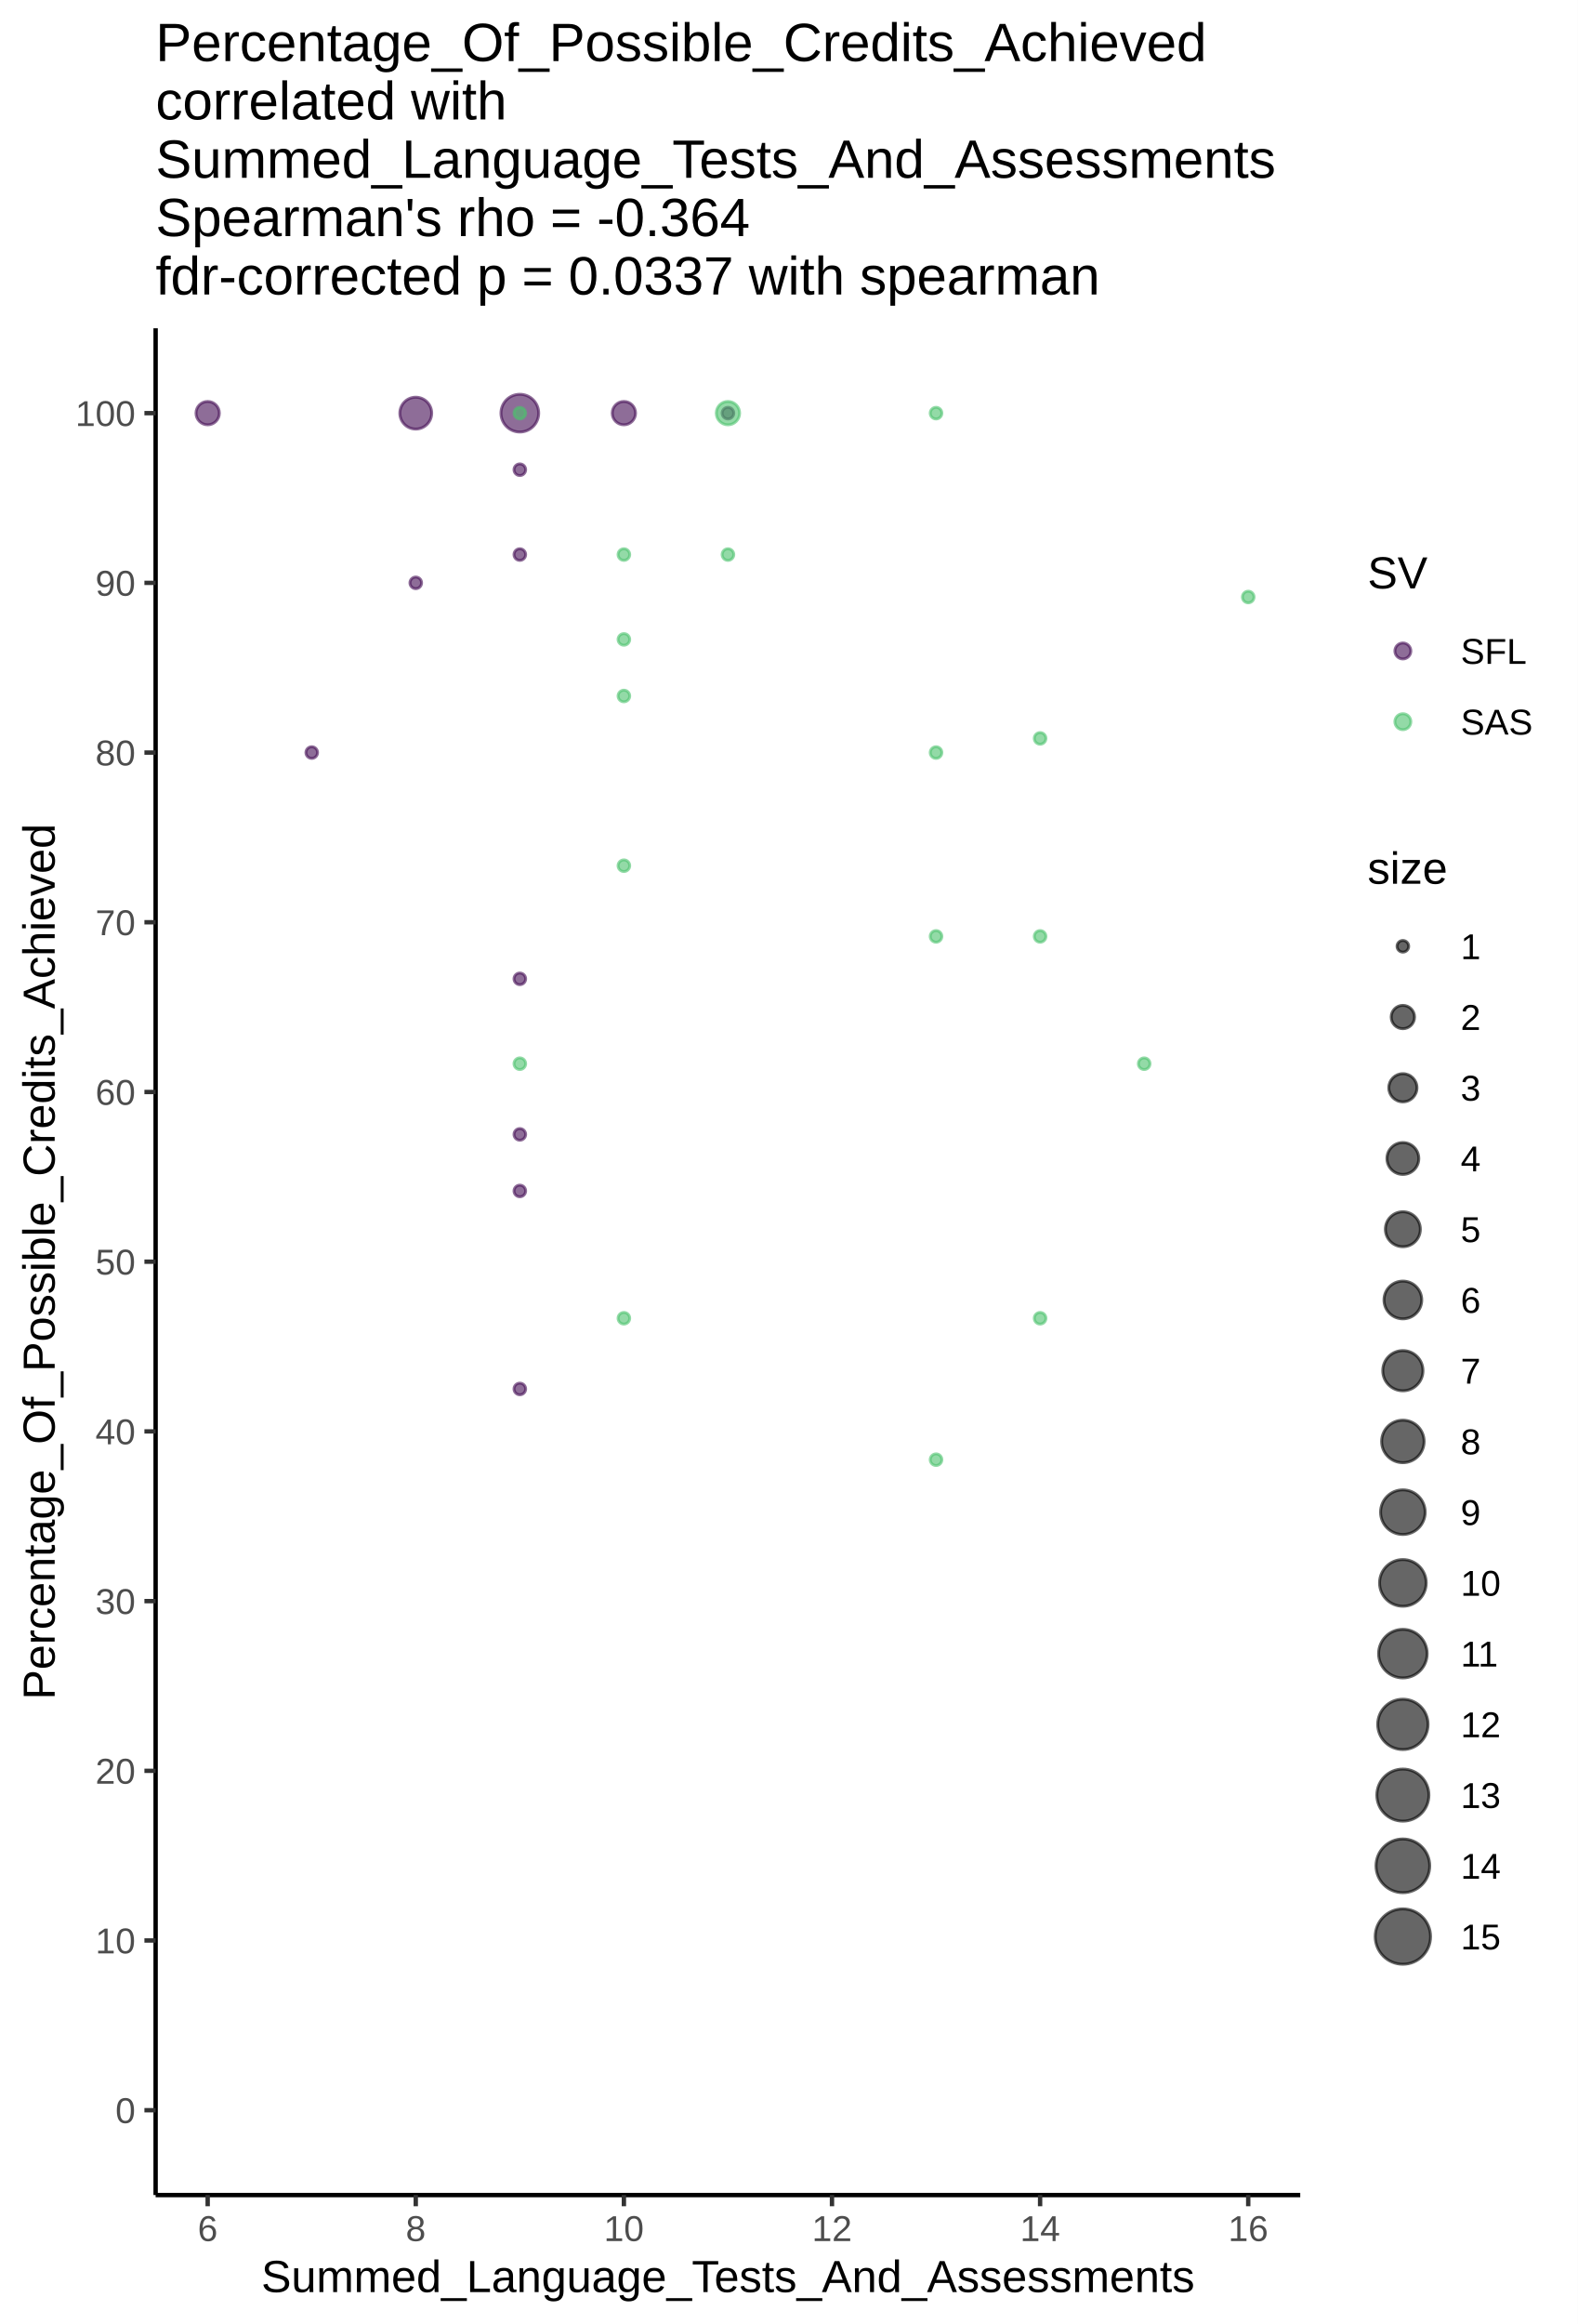
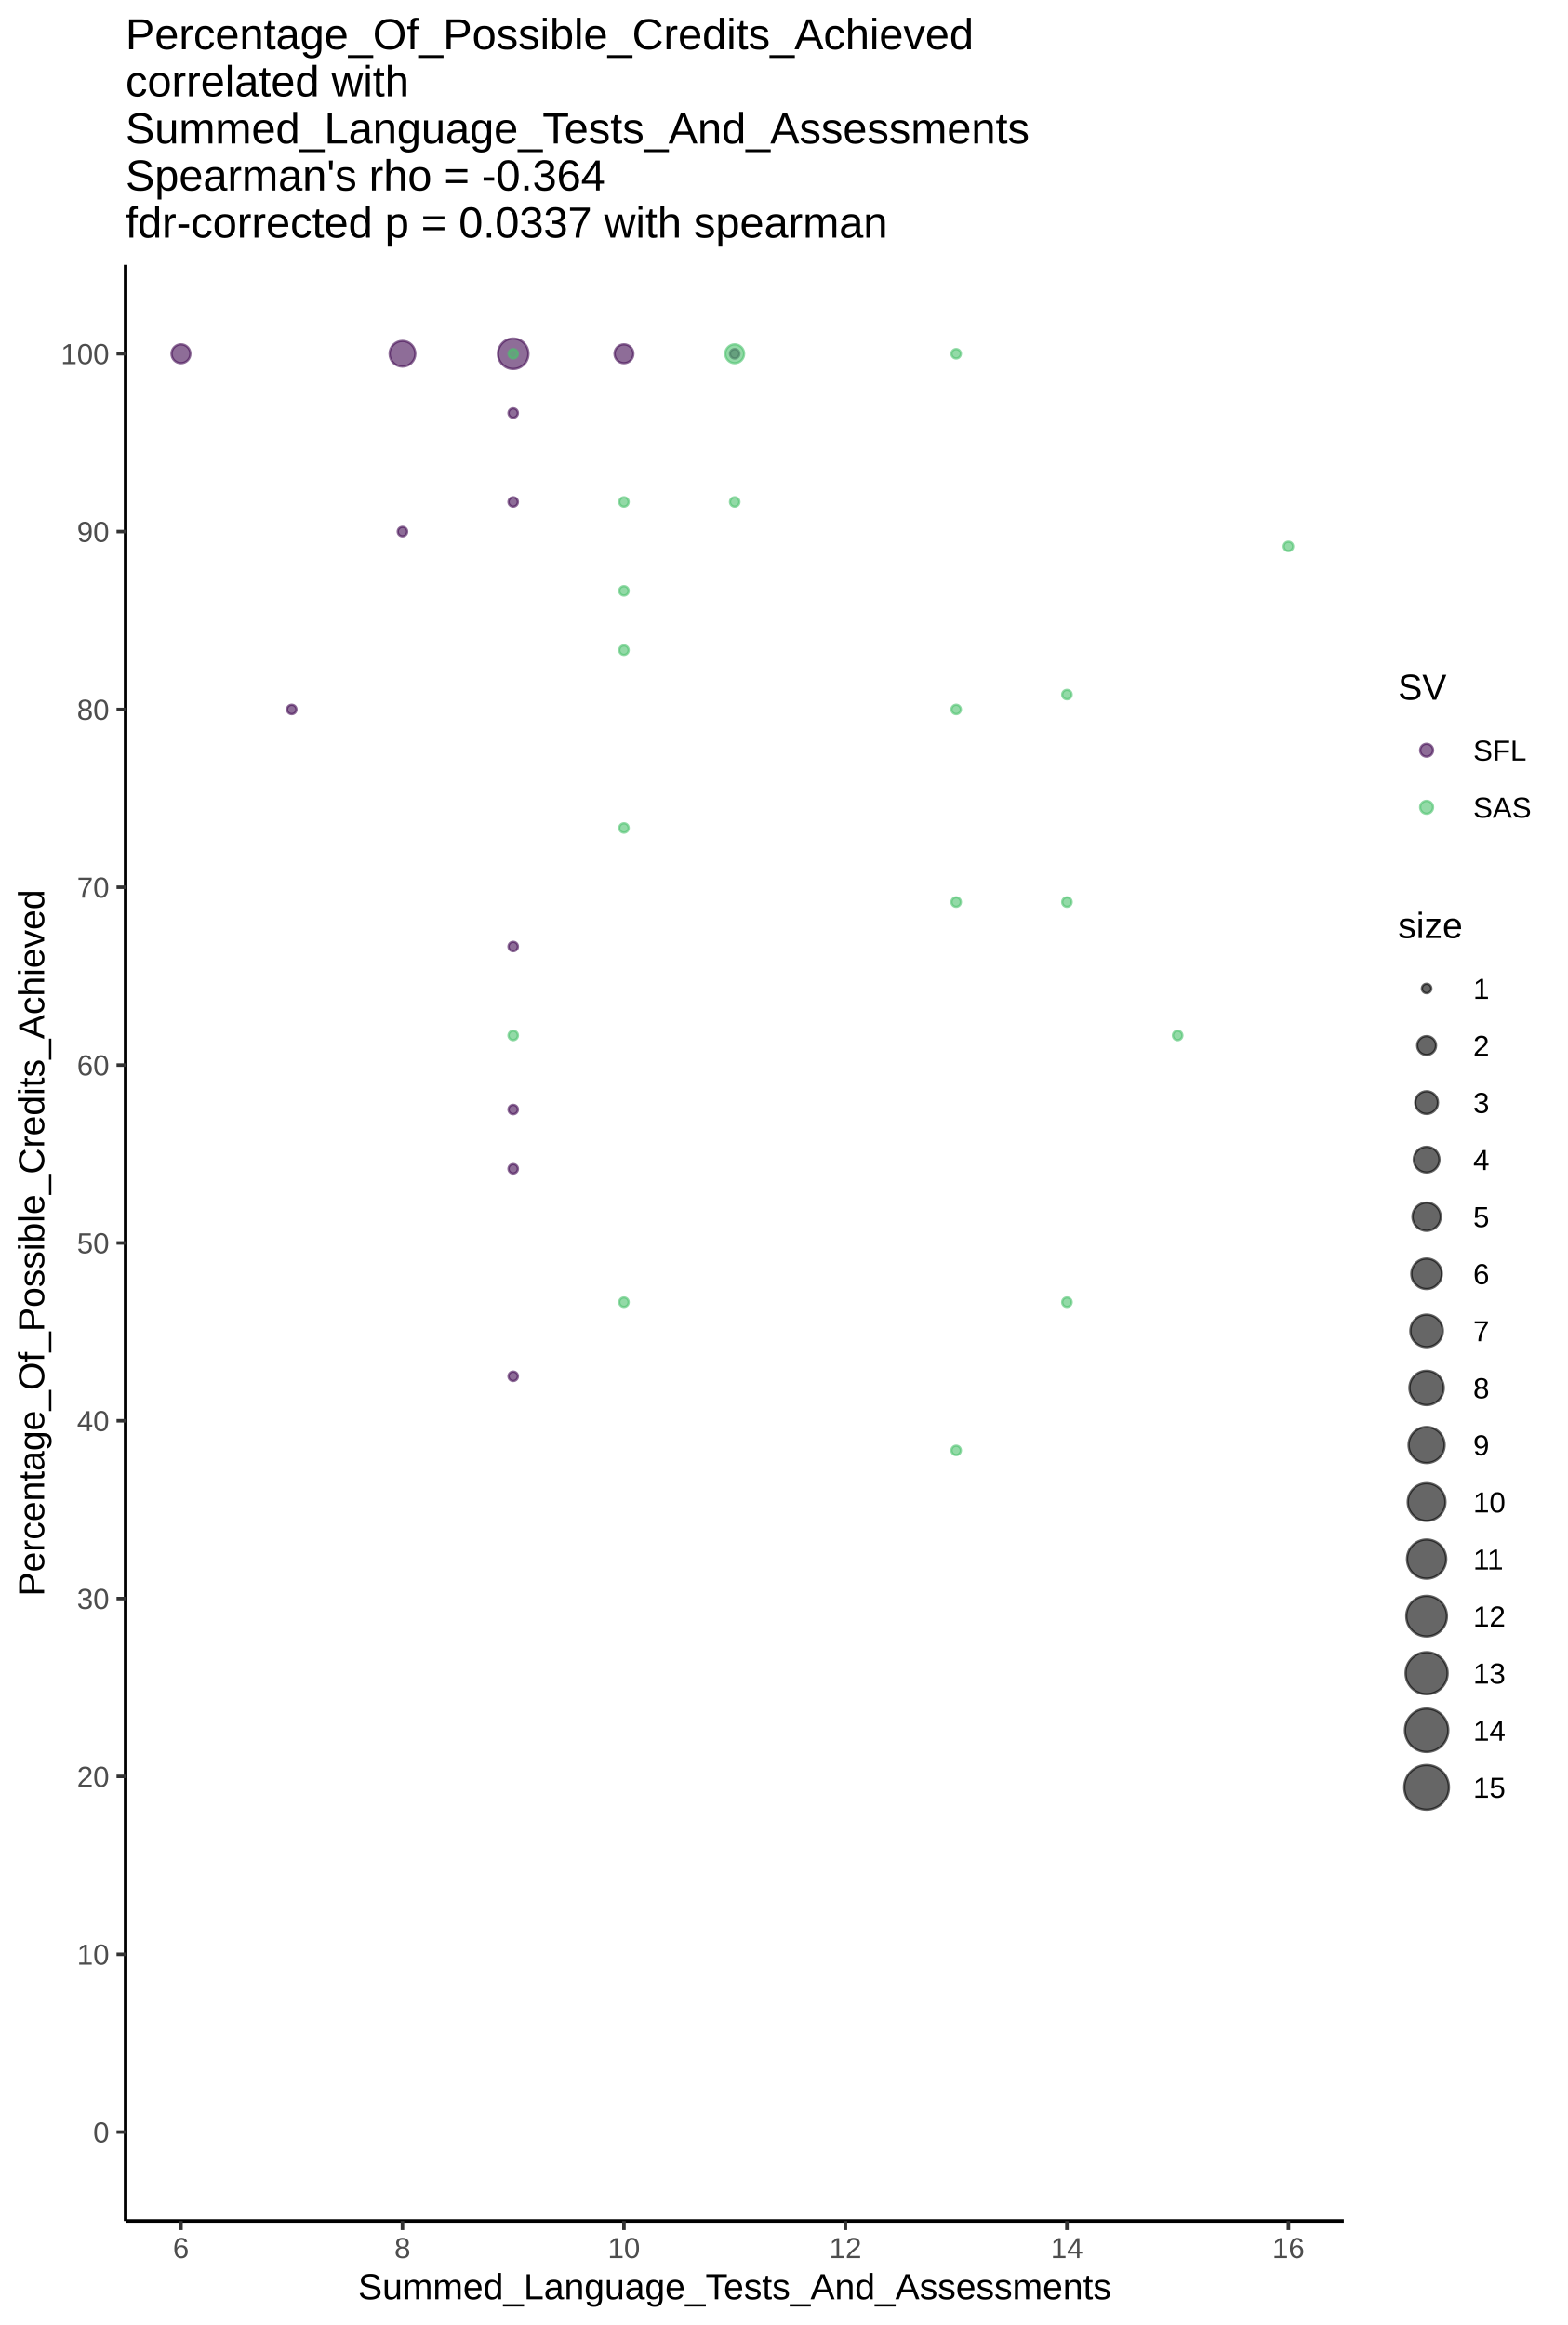
- <svg xmlns="http://www.w3.org/2000/svg" class="svglite" width="385.50pt" height="567.75pt" viewBox="0 0 385.50 567.75">
+ <svg xmlns="http://www.w3.org/2000/svg" class="svglite" width="474.70pt" height="704.09pt" viewBox="0 0 474.70 704.09">
  <defs>
    <style type="text/css">
    .svglite line, .svglite polyline, .svglite polygon, .svglite path, .svglite rect, .svglite circle {
      fill: none;
      stroke: #000000;
      stroke-linecap: round;
      stroke-linejoin: round;
      stroke-miterlimit: 10.00;
    }
    .svglite text {
      white-space: pre;
    }
  </style>
  </defs>
  <rect width="100%" height="100%" style="stroke: none; fill: #FFFFFF;" />
  <defs>
-     <clipPath id="cpMC4wMHwzODUuNTB8MC4wMHw1NjcuNzU=">
-       <rect x="0.00" y="0.00" width="385.50" height="567.75" />
+     <clipPath id="cpMC4wMHw0NzQuNzB8MC4wMHw3MDQuMDk=">
+       <rect x="0.00" y="0.00" width="474.70" height="704.09" />
    </clipPath>
  </defs>
-   <g clip-path="url(#cpMC4wMHwzODUuNTB8MC4wMHw1NjcuNzU=)">
-     <rect x="0.00" y="0.00" width="385.50" height="567.75" style="stroke-width: 1.07; stroke: #FFFFFF; fill: #FFFFFF;" />
+   <g clip-path="url(#cpMC4wMHw0NzQuNzB8MC4wMHw3MDQuMDk=)">
+     <rect x="0.00" y="0.00" width="474.70" height="704.09" style="stroke-width: 1.07; stroke: #FFFFFF; fill: #FFFFFF;" />
  </g>
  <defs>
-     <clipPath id="cpMzguMDN8MzE3Ljc0fDgwLjIwfDUzNi4yNQ==">
-       <rect x="38.03" y="80.20" width="279.71" height="456.05" />
+     <clipPath id="cpMzguMDN8NDA2Ljk0fDgwLjIwfDY3Mi42MA==">
+       <rect x="38.03" y="80.20" width="368.90" height="592.40" />
    </clipPath>
  </defs>
-   <g clip-path="url(#cpMzguMDN8MzE3Ljc0fDgwLjIwfDUzNi4yNQ==)">
-     <rect x="38.03" y="80.20" width="279.71" height="456.05" style="stroke-width: 1.07; stroke: none; fill: #FFFFFF;" />
-     <circle cx="50.75" cy="100.93" r="2.85" style="stroke-width: 0.71; stroke: #440D54; stroke-opacity: 0.60; fill: #440D54; fill-opacity: 0.60;" />
-     <circle cx="76.18" cy="183.85" r="1.42" style="stroke-width: 0.71; stroke: #440D54; stroke-opacity: 0.60; fill: #440D54; fill-opacity: 0.60;" />
-     <circle cx="101.60" cy="142.39" r="1.42" style="stroke-width: 0.71; stroke: #440D54; stroke-opacity: 0.60; fill: #440D54; fill-opacity: 0.60;" />
-     <circle cx="101.60" cy="100.93" r="3.89" style="stroke-width: 0.71; stroke: #440D54; stroke-opacity: 0.60; fill: #440D54; fill-opacity: 0.60;" />
-     <circle cx="127.03" cy="339.32" r="1.42" style="stroke-width: 0.71; stroke: #440D54; stroke-opacity: 0.60; fill: #440D54; fill-opacity: 0.60;" />
-     <circle cx="127.03" cy="290.95" r="1.42" style="stroke-width: 0.71; stroke: #440D54; stroke-opacity: 0.60; fill: #440D54; fill-opacity: 0.60;" />
-     <circle cx="127.03" cy="277.13" r="1.42" style="stroke-width: 0.71; stroke: #440D54; stroke-opacity: 0.60; fill: #440D54; fill-opacity: 0.60;" />
-     <circle cx="127.03" cy="239.13" r="1.42" style="stroke-width: 0.71; stroke: #440D54; stroke-opacity: 0.60; fill: #440D54; fill-opacity: 0.60;" />
-     <circle cx="127.03" cy="135.48" r="1.42" style="stroke-width: 0.71; stroke: #440D54; stroke-opacity: 0.60; fill: #440D54; fill-opacity: 0.60;" />
-     <circle cx="127.03" cy="114.75" r="1.42" style="stroke-width: 0.71; stroke: #440D54; stroke-opacity: 0.60; fill: #440D54; fill-opacity: 0.60;" />
-     <circle cx="127.03" cy="100.93" r="4.61" style="stroke-width: 0.71; stroke: #440D54; stroke-opacity: 0.60; fill: #440D54; fill-opacity: 0.60;" />
-     <circle cx="152.46" cy="100.93" r="2.85" style="stroke-width: 0.71; stroke: #440D54; stroke-opacity: 0.60; fill: #440D54; fill-opacity: 0.60;" />
-     <circle cx="177.89" cy="100.93" r="1.42" style="stroke-width: 0.71; stroke: #440D54; stroke-opacity: 0.60; fill: #440D54; fill-opacity: 0.60;" />
-     <circle cx="127.03" cy="259.86" r="1.42" style="stroke-width: 0.71; stroke: #4BC26C; stroke-opacity: 0.60; fill: #4BC26C; fill-opacity: 0.60;" />
-     <circle cx="127.03" cy="100.93" r="1.42" style="stroke-width: 0.71; stroke: #4BC26C; stroke-opacity: 0.60; fill: #4BC26C; fill-opacity: 0.60;" />
-     <circle cx="152.46" cy="322.05" r="1.42" style="stroke-width: 0.71; stroke: #4BC26C; stroke-opacity: 0.60; fill: #4BC26C; fill-opacity: 0.60;" />
-     <circle cx="152.46" cy="211.49" r="1.42" style="stroke-width: 0.71; stroke: #4BC26C; stroke-opacity: 0.60; fill: #4BC26C; fill-opacity: 0.60;" />
-     <circle cx="152.46" cy="170.03" r="1.42" style="stroke-width: 0.71; stroke: #4BC26C; stroke-opacity: 0.60; fill: #4BC26C; fill-opacity: 0.60;" />
-     <circle cx="152.46" cy="156.21" r="1.42" style="stroke-width: 0.71; stroke: #4BC26C; stroke-opacity: 0.60; fill: #4BC26C; fill-opacity: 0.60;" />
-     <circle cx="152.46" cy="135.48" r="1.42" style="stroke-width: 0.71; stroke: #4BC26C; stroke-opacity: 0.60; fill: #4BC26C; fill-opacity: 0.60;" />
-     <circle cx="177.89" cy="135.48" r="1.42" style="stroke-width: 0.71; stroke: #4BC26C; stroke-opacity: 0.60; fill: #4BC26C; fill-opacity: 0.60;" />
-     <circle cx="177.89" cy="100.93" r="2.85" style="stroke-width: 0.71; stroke: #4BC26C; stroke-opacity: 0.60; fill: #4BC26C; fill-opacity: 0.60;" />
-     <circle cx="228.74" cy="356.60" r="1.42" style="stroke-width: 0.71; stroke: #4BC26C; stroke-opacity: 0.60; fill: #4BC26C; fill-opacity: 0.60;" />
-     <circle cx="228.74" cy="228.76" r="1.42" style="stroke-width: 0.71; stroke: #4BC26C; stroke-opacity: 0.60; fill: #4BC26C; fill-opacity: 0.60;" />
-     <circle cx="228.74" cy="183.85" r="1.42" style="stroke-width: 0.71; stroke: #4BC26C; stroke-opacity: 0.60; fill: #4BC26C; fill-opacity: 0.60;" />
-     <circle cx="228.74" cy="100.93" r="1.42" style="stroke-width: 0.71; stroke: #4BC26C; stroke-opacity: 0.60; fill: #4BC26C; fill-opacity: 0.60;" />
-     <circle cx="254.17" cy="322.05" r="1.42" style="stroke-width: 0.71; stroke: #4BC26C; stroke-opacity: 0.60; fill: #4BC26C; fill-opacity: 0.60;" />
-     <circle cx="254.17" cy="228.76" r="1.42" style="stroke-width: 0.71; stroke: #4BC26C; stroke-opacity: 0.60; fill: #4BC26C; fill-opacity: 0.60;" />
-     <circle cx="254.17" cy="180.39" r="1.42" style="stroke-width: 0.71; stroke: #4BC26C; stroke-opacity: 0.60; fill: #4BC26C; fill-opacity: 0.60;" />
-     <circle cx="279.60" cy="259.86" r="1.42" style="stroke-width: 0.71; stroke: #4BC26C; stroke-opacity: 0.60; fill: #4BC26C; fill-opacity: 0.60;" />
-     <circle cx="305.03" cy="145.85" r="1.42" style="stroke-width: 0.71; stroke: #4BC26C; stroke-opacity: 0.60; fill: #4BC26C; fill-opacity: 0.60;" />
+   <g clip-path="url(#cpMzguMDN8NDA2Ljk0fDgwLjIwfDY3Mi42MA==)">
+     <rect x="38.03" y="80.20" width="368.90" height="592.40" style="stroke-width: 1.07; stroke: none; fill: #FFFFFF;" />
+     <circle cx="54.80" cy="107.13" r="2.85" style="stroke-width: 0.71; stroke: #440D54; stroke-opacity: 0.60; fill: #440D54; fill-opacity: 0.60;" />
+     <circle cx="88.34" cy="214.84" r="1.42" style="stroke-width: 0.71; stroke: #440D54; stroke-opacity: 0.60; fill: #440D54; fill-opacity: 0.60;" />
+     <circle cx="121.88" cy="160.98" r="1.42" style="stroke-width: 0.71; stroke: #440D54; stroke-opacity: 0.60; fill: #440D54; fill-opacity: 0.60;" />
+     <circle cx="121.88" cy="107.13" r="3.89" style="stroke-width: 0.71; stroke: #440D54; stroke-opacity: 0.60; fill: #440D54; fill-opacity: 0.60;" />
+     <circle cx="155.41" cy="416.79" r="1.42" style="stroke-width: 0.71; stroke: #440D54; stroke-opacity: 0.60; fill: #440D54; fill-opacity: 0.60;" />
+     <circle cx="155.41" cy="353.96" r="1.42" style="stroke-width: 0.71; stroke: #440D54; stroke-opacity: 0.60; fill: #440D54; fill-opacity: 0.60;" />
+     <circle cx="155.41" cy="336.01" r="1.42" style="stroke-width: 0.71; stroke: #440D54; stroke-opacity: 0.60; fill: #440D54; fill-opacity: 0.60;" />
+     <circle cx="155.41" cy="286.64" r="1.42" style="stroke-width: 0.71; stroke: #440D54; stroke-opacity: 0.60; fill: #440D54; fill-opacity: 0.60;" />
+     <circle cx="155.41" cy="152.01" r="1.42" style="stroke-width: 0.71; stroke: #440D54; stroke-opacity: 0.60; fill: #440D54; fill-opacity: 0.60;" />
+     <circle cx="155.41" cy="125.08" r="1.42" style="stroke-width: 0.71; stroke: #440D54; stroke-opacity: 0.60; fill: #440D54; fill-opacity: 0.60;" />
+     <circle cx="155.41" cy="107.13" r="4.61" style="stroke-width: 0.71; stroke: #440D54; stroke-opacity: 0.60; fill: #440D54; fill-opacity: 0.60;" />
+     <circle cx="188.95" cy="107.13" r="2.85" style="stroke-width: 0.71; stroke: #440D54; stroke-opacity: 0.60; fill: #440D54; fill-opacity: 0.60;" />
+     <circle cx="222.49" cy="107.13" r="1.42" style="stroke-width: 0.71; stroke: #440D54; stroke-opacity: 0.60; fill: #440D54; fill-opacity: 0.60;" />
+     <circle cx="155.41" cy="313.57" r="1.42" style="stroke-width: 0.71; stroke: #4BC26C; stroke-opacity: 0.60; fill: #4BC26C; fill-opacity: 0.60;" />
+     <circle cx="155.41" cy="107.13" r="1.42" style="stroke-width: 0.71; stroke: #4BC26C; stroke-opacity: 0.60; fill: #4BC26C; fill-opacity: 0.60;" />
+     <circle cx="188.95" cy="394.35" r="1.42" style="stroke-width: 0.71; stroke: #4BC26C; stroke-opacity: 0.60; fill: #4BC26C; fill-opacity: 0.60;" />
+     <circle cx="188.95" cy="250.74" r="1.42" style="stroke-width: 0.71; stroke: #4BC26C; stroke-opacity: 0.60; fill: #4BC26C; fill-opacity: 0.60;" />
+     <circle cx="188.95" cy="196.89" r="1.42" style="stroke-width: 0.71; stroke: #4BC26C; stroke-opacity: 0.60; fill: #4BC26C; fill-opacity: 0.60;" />
+     <circle cx="188.95" cy="178.93" r="1.42" style="stroke-width: 0.71; stroke: #4BC26C; stroke-opacity: 0.60; fill: #4BC26C; fill-opacity: 0.60;" />
+     <circle cx="188.95" cy="152.01" r="1.42" style="stroke-width: 0.71; stroke: #4BC26C; stroke-opacity: 0.60; fill: #4BC26C; fill-opacity: 0.60;" />
+     <circle cx="222.49" cy="152.01" r="1.42" style="stroke-width: 0.71; stroke: #4BC26C; stroke-opacity: 0.60; fill: #4BC26C; fill-opacity: 0.60;" />
+     <circle cx="222.49" cy="107.13" r="2.85" style="stroke-width: 0.71; stroke: #4BC26C; stroke-opacity: 0.60; fill: #4BC26C; fill-opacity: 0.60;" />
+     <circle cx="289.56" cy="439.23" r="1.42" style="stroke-width: 0.71; stroke: #4BC26C; stroke-opacity: 0.60; fill: #4BC26C; fill-opacity: 0.60;" />
+     <circle cx="289.56" cy="273.18" r="1.42" style="stroke-width: 0.71; stroke: #4BC26C; stroke-opacity: 0.60; fill: #4BC26C; fill-opacity: 0.60;" />
+     <circle cx="289.56" cy="214.84" r="1.42" style="stroke-width: 0.71; stroke: #4BC26C; stroke-opacity: 0.60; fill: #4BC26C; fill-opacity: 0.60;" />
+     <circle cx="289.56" cy="107.13" r="1.42" style="stroke-width: 0.71; stroke: #4BC26C; stroke-opacity: 0.60; fill: #4BC26C; fill-opacity: 0.60;" />
+     <circle cx="323.10" cy="394.35" r="1.42" style="stroke-width: 0.71; stroke: #4BC26C; stroke-opacity: 0.60; fill: #4BC26C; fill-opacity: 0.60;" />
+     <circle cx="323.10" cy="273.18" r="1.42" style="stroke-width: 0.71; stroke: #4BC26C; stroke-opacity: 0.60; fill: #4BC26C; fill-opacity: 0.60;" />
+     <circle cx="323.10" cy="210.35" r="1.42" style="stroke-width: 0.71; stroke: #4BC26C; stroke-opacity: 0.60; fill: #4BC26C; fill-opacity: 0.60;" />
+     <circle cx="356.63" cy="313.57" r="1.42" style="stroke-width: 0.71; stroke: #4BC26C; stroke-opacity: 0.60; fill: #4BC26C; fill-opacity: 0.60;" />
+     <circle cx="390.17" cy="165.47" r="1.42" style="stroke-width: 0.71; stroke: #4BC26C; stroke-opacity: 0.60; fill: #4BC26C; fill-opacity: 0.60;" />
  </g>
-   <g clip-path="url(#cpMC4wMHwzODUuNTB8MC4wMHw1NjcuNzU=)">
-     <polyline points="38.03,536.25 38.03,80.20 " style="stroke-width: 1.07; stroke-linecap: butt;" />
-     <text x="33.10" y="518.67" text-anchor="end" style="font-size: 8.80px;fill: #4D4D4D; font-family: &quot;Arial&quot;;" textLength="4.90px" lengthAdjust="spacingAndGlyphs">0</text>
-     <text x="33.10" y="477.21" text-anchor="end" style="font-size: 8.80px;fill: #4D4D4D; font-family: &quot;Arial&quot;;" textLength="9.79px" lengthAdjust="spacingAndGlyphs">10</text>
-     <text x="33.10" y="435.76" text-anchor="end" style="font-size: 8.80px;fill: #4D4D4D; font-family: &quot;Arial&quot;;" textLength="9.79px" lengthAdjust="spacingAndGlyphs">20</text>
-     <text x="33.10" y="394.30" text-anchor="end" style="font-size: 8.80px;fill: #4D4D4D; font-family: &quot;Arial&quot;;" textLength="9.79px" lengthAdjust="spacingAndGlyphs">30</text>
-     <text x="33.10" y="352.84" text-anchor="end" style="font-size: 8.80px;fill: #4D4D4D; font-family: &quot;Arial&quot;;" textLength="9.79px" lengthAdjust="spacingAndGlyphs">40</text>
-     <text x="33.10" y="311.38" text-anchor="end" style="font-size: 8.80px;fill: #4D4D4D; font-family: &quot;Arial&quot;;" textLength="9.79px" lengthAdjust="spacingAndGlyphs">50</text>
-     <text x="33.10" y="269.92" text-anchor="end" style="font-size: 8.80px;fill: #4D4D4D; font-family: &quot;Arial&quot;;" textLength="9.79px" lengthAdjust="spacingAndGlyphs">60</text>
-     <text x="33.10" y="228.46" text-anchor="end" style="font-size: 8.80px;fill: #4D4D4D; font-family: &quot;Arial&quot;;" textLength="9.79px" lengthAdjust="spacingAndGlyphs">70</text>
-     <text x="33.10" y="187.00" text-anchor="end" style="font-size: 8.80px;fill: #4D4D4D; font-family: &quot;Arial&quot;;" textLength="9.79px" lengthAdjust="spacingAndGlyphs">80</text>
-     <text x="33.10" y="145.54" text-anchor="end" style="font-size: 8.80px;fill: #4D4D4D; font-family: &quot;Arial&quot;;" textLength="9.79px" lengthAdjust="spacingAndGlyphs">90</text>
-     <text x="33.10" y="104.08" text-anchor="end" style="font-size: 8.80px;fill: #4D4D4D; font-family: &quot;Arial&quot;;" textLength="14.69px" lengthAdjust="spacingAndGlyphs">100</text>
-     <polyline points="35.29,515.52 38.03,515.52 " style="stroke-width: 1.07; stroke: #333333; stroke-linecap: butt;" />
-     <polyline points="35.29,474.06 38.03,474.06 " style="stroke-width: 1.07; stroke: #333333; stroke-linecap: butt;" />
-     <polyline points="35.29,432.61 38.03,432.61 " style="stroke-width: 1.07; stroke: #333333; stroke-linecap: butt;" />
-     <polyline points="35.29,391.15 38.03,391.15 " style="stroke-width: 1.07; stroke: #333333; stroke-linecap: butt;" />
-     <polyline points="35.29,349.69 38.03,349.69 " style="stroke-width: 1.07; stroke: #333333; stroke-linecap: butt;" />
-     <polyline points="35.29,308.23 38.03,308.23 " style="stroke-width: 1.07; stroke: #333333; stroke-linecap: butt;" />
-     <polyline points="35.29,266.77 38.03,266.77 " style="stroke-width: 1.07; stroke: #333333; stroke-linecap: butt;" />
-     <polyline points="35.29,225.31 38.03,225.31 " style="stroke-width: 1.07; stroke: #333333; stroke-linecap: butt;" />
-     <polyline points="35.29,183.85 38.03,183.85 " style="stroke-width: 1.07; stroke: #333333; stroke-linecap: butt;" />
-     <polyline points="35.29,142.39 38.03,142.39 " style="stroke-width: 1.07; stroke: #333333; stroke-linecap: butt;" />
-     <polyline points="35.29,100.93 38.03,100.93 " style="stroke-width: 1.07; stroke: #333333; stroke-linecap: butt;" />
-     <polyline points="38.03,536.25 317.74,536.25 " style="stroke-width: 1.07; stroke-linecap: butt;" />
-     <polyline points="50.75,538.99 50.75,536.25 " style="stroke-width: 1.07; stroke: #333333; stroke-linecap: butt;" />
-     <polyline points="101.60,538.99 101.60,536.25 " style="stroke-width: 1.07; stroke: #333333; stroke-linecap: butt;" />
-     <polyline points="152.46,538.99 152.46,536.25 " style="stroke-width: 1.07; stroke: #333333; stroke-linecap: butt;" />
-     <polyline points="203.31,538.99 203.31,536.25 " style="stroke-width: 1.07; stroke: #333333; stroke-linecap: butt;" />
-     <polyline points="254.17,538.99 254.17,536.25 " style="stroke-width: 1.07; stroke: #333333; stroke-linecap: butt;" />
-     <polyline points="305.03,538.99 305.03,536.25 " style="stroke-width: 1.07; stroke: #333333; stroke-linecap: butt;" />
-     <text x="50.75" y="547.49" text-anchor="middle" style="font-size: 8.80px;fill: #4D4D4D; font-family: &quot;Arial&quot;;" textLength="4.90px" lengthAdjust="spacingAndGlyphs">6</text>
-     <text x="101.60" y="547.49" text-anchor="middle" style="font-size: 8.80px;fill: #4D4D4D; font-family: &quot;Arial&quot;;" textLength="4.90px" lengthAdjust="spacingAndGlyphs">8</text>
-     <text x="152.46" y="547.49" text-anchor="middle" style="font-size: 8.80px;fill: #4D4D4D; font-family: &quot;Arial&quot;;" textLength="9.79px" lengthAdjust="spacingAndGlyphs">10</text>
-     <text x="203.31" y="547.49" text-anchor="middle" style="font-size: 8.80px;fill: #4D4D4D; font-family: &quot;Arial&quot;;" textLength="9.79px" lengthAdjust="spacingAndGlyphs">12</text>
-     <text x="254.17" y="547.49" text-anchor="middle" style="font-size: 8.80px;fill: #4D4D4D; font-family: &quot;Arial&quot;;" textLength="9.79px" lengthAdjust="spacingAndGlyphs">14</text>
-     <text x="305.03" y="547.49" text-anchor="middle" style="font-size: 8.80px;fill: #4D4D4D; font-family: &quot;Arial&quot;;" textLength="9.79px" lengthAdjust="spacingAndGlyphs">16</text>
-     <text x="177.89" y="559.95" text-anchor="middle" style="font-size: 11.00px; font-family: &quot;Arial&quot;;" textLength="228.15px" lengthAdjust="spacingAndGlyphs">Summed_Language_Tests_And_Assessments</text>
-     <text transform="translate(13.36,308.23) rotate(-90)" text-anchor="middle" style="font-size: 11.00px; font-family: &quot;Arial&quot;;" textLength="214.07px" lengthAdjust="spacingAndGlyphs">Percentage_Of_Possible_Credits_Achieved</text>
-     <rect x="328.70" y="129.23" width="51.32" height="61.19" style="stroke-width: 1.07; stroke: none; fill: #FFFFFF;" />
-     <text x="334.18" y="143.75" style="font-size: 11.00px; font-family: &quot;Arial&quot;;" textLength="14.67px" lengthAdjust="spacingAndGlyphs">SV</text>
-     <circle cx="342.82" cy="159.03" r="1.95" style="stroke-width: 0.71; stroke: #440D54; stroke-opacity: 0.60; fill: #440D54; fill-opacity: 0.60;" />
-     <circle cx="342.82" cy="176.31" r="1.95" style="stroke-width: 0.71; stroke: #4BC26C; stroke-opacity: 0.60; fill: #4BC26C; fill-opacity: 0.60;" />
-     <text x="356.94" y="162.18" style="font-size: 8.80px; font-family: &quot;Arial&quot;;" textLength="16.14px" lengthAdjust="spacingAndGlyphs">SFL</text>
-     <text x="356.94" y="179.46" style="font-size: 8.80px; font-family: &quot;Arial&quot;;" textLength="17.60px" lengthAdjust="spacingAndGlyphs">SAS</text>
-     <rect x="328.70" y="201.39" width="43.51" height="285.83" style="stroke-width: 1.07; stroke: none; fill: #FFFFFF;" />
-     <text x="334.18" y="215.90" style="font-size: 11.00px; font-family: &quot;Arial&quot;;" textLength="19.56px" lengthAdjust="spacingAndGlyphs">size</text>
-     <circle cx="342.82" cy="231.18" r="1.42" style="stroke-width: 0.71; stroke: #000000; stroke-opacity: 0.60; fill: #000000; fill-opacity: 0.60;" />
-     <circle cx="342.82" cy="248.46" r="2.85" style="stroke-width: 0.71; stroke: #000000; stroke-opacity: 0.60; fill: #000000; fill-opacity: 0.60;" />
-     <circle cx="342.82" cy="265.74" r="3.44" style="stroke-width: 0.71; stroke: #000000; stroke-opacity: 0.60; fill: #000000; fill-opacity: 0.60;" />
-     <circle cx="342.82" cy="283.02" r="3.89" style="stroke-width: 0.71; stroke: #000000; stroke-opacity: 0.60; fill: #000000; fill-opacity: 0.60;" />
-     <circle cx="342.82" cy="300.30" r="4.27" style="stroke-width: 0.71; stroke: #000000; stroke-opacity: 0.60; fill: #000000; fill-opacity: 0.60;" />
-     <circle cx="342.82" cy="317.58" r="4.61" style="stroke-width: 0.71; stroke: #000000; stroke-opacity: 0.60; fill: #000000; fill-opacity: 0.60;" />
-     <circle cx="342.82" cy="334.86" r="4.91" style="stroke-width: 0.71; stroke: #000000; stroke-opacity: 0.60; fill: #000000; fill-opacity: 0.60;" />
-     <circle cx="342.82" cy="352.14" r="5.19" style="stroke-width: 0.71; stroke: #000000; stroke-opacity: 0.60; fill: #000000; fill-opacity: 0.60;" />
-     <circle cx="342.82" cy="369.42" r="5.45" style="stroke-width: 0.71; stroke: #000000; stroke-opacity: 0.60; fill: #000000; fill-opacity: 0.60;" />
-     <circle cx="342.82" cy="386.70" r="5.70" style="stroke-width: 0.71; stroke: #000000; stroke-opacity: 0.60; fill: #000000; fill-opacity: 0.60;" />
-     <circle cx="342.82" cy="403.98" r="5.93" style="stroke-width: 0.71; stroke: #000000; stroke-opacity: 0.60; fill: #000000; fill-opacity: 0.60;" />
-     <circle cx="342.82" cy="421.26" r="6.15" style="stroke-width: 0.71; stroke: #000000; stroke-opacity: 0.60; fill: #000000; fill-opacity: 0.60;" />
-     <circle cx="342.82" cy="438.54" r="6.36" style="stroke-width: 0.71; stroke: #000000; stroke-opacity: 0.60; fill: #000000; fill-opacity: 0.60;" />
-     <circle cx="342.82" cy="455.82" r="6.56" style="stroke-width: 0.71; stroke: #000000; stroke-opacity: 0.60; fill: #000000; fill-opacity: 0.60;" />
-     <circle cx="342.82" cy="473.10" r="6.76" style="stroke-width: 0.71; stroke: #000000; stroke-opacity: 0.60; fill: #000000; fill-opacity: 0.60;" />
-     <text x="356.94" y="234.33" style="font-size: 8.80px; font-family: &quot;Arial&quot;;" textLength="4.90px" lengthAdjust="spacingAndGlyphs">1</text>
-     <text x="356.94" y="251.61" style="font-size: 8.80px; font-family: &quot;Arial&quot;;" textLength="4.90px" lengthAdjust="spacingAndGlyphs">2</text>
-     <text x="356.94" y="268.89" style="font-size: 8.80px; font-family: &quot;Arial&quot;;" textLength="4.90px" lengthAdjust="spacingAndGlyphs">3</text>
-     <text x="356.94" y="286.17" style="font-size: 8.80px; font-family: &quot;Arial&quot;;" textLength="4.90px" lengthAdjust="spacingAndGlyphs">4</text>
-     <text x="356.94" y="303.45" style="font-size: 8.80px; font-family: &quot;Arial&quot;;" textLength="4.90px" lengthAdjust="spacingAndGlyphs">5</text>
-     <text x="356.94" y="320.73" style="font-size: 8.80px; font-family: &quot;Arial&quot;;" textLength="4.90px" lengthAdjust="spacingAndGlyphs">6</text>
-     <text x="356.94" y="338.01" style="font-size: 8.80px; font-family: &quot;Arial&quot;;" textLength="4.90px" lengthAdjust="spacingAndGlyphs">7</text>
-     <text x="356.94" y="355.29" style="font-size: 8.80px; font-family: &quot;Arial&quot;;" textLength="4.90px" lengthAdjust="spacingAndGlyphs">8</text>
-     <text x="356.94" y="372.57" style="font-size: 8.80px; font-family: &quot;Arial&quot;;" textLength="4.90px" lengthAdjust="spacingAndGlyphs">9</text>
-     <text x="356.94" y="389.85" style="font-size: 8.80px; font-family: &quot;Arial&quot;;" textLength="9.79px" lengthAdjust="spacingAndGlyphs">10</text>
-     <text x="356.94" y="407.13" style="font-size: 8.80px; font-family: &quot;Arial&quot;;" textLength="9.14px" lengthAdjust="spacingAndGlyphs">11</text>
-     <text x="356.94" y="424.41" style="font-size: 8.80px; font-family: &quot;Arial&quot;;" textLength="9.79px" lengthAdjust="spacingAndGlyphs">12</text>
-     <text x="356.94" y="441.69" style="font-size: 8.80px; font-family: &quot;Arial&quot;;" textLength="9.79px" lengthAdjust="spacingAndGlyphs">13</text>
-     <text x="356.94" y="458.97" style="font-size: 8.80px; font-family: &quot;Arial&quot;;" textLength="9.79px" lengthAdjust="spacingAndGlyphs">14</text>
-     <text x="356.94" y="476.25" style="font-size: 8.80px; font-family: &quot;Arial&quot;;" textLength="9.79px" lengthAdjust="spacingAndGlyphs">15</text>
+   <g clip-path="url(#cpMC4wMHw0NzQuNzB8MC4wMHw3MDQuMDk=)">
+     <polyline points="38.03,672.60 38.03,80.20 " style="stroke-width: 1.07; stroke-linecap: butt;" />
+     <text x="33.10" y="648.82" text-anchor="end" style="font-size: 8.80px;fill: #4D4D4D; font-family: &quot;Arial&quot;;" textLength="4.90px" lengthAdjust="spacingAndGlyphs">0</text>
+     <text x="33.10" y="594.97" text-anchor="end" style="font-size: 8.80px;fill: #4D4D4D; font-family: &quot;Arial&quot;;" textLength="9.79px" lengthAdjust="spacingAndGlyphs">10</text>
+     <text x="33.10" y="541.11" text-anchor="end" style="font-size: 8.80px;fill: #4D4D4D; font-family: &quot;Arial&quot;;" textLength="9.79px" lengthAdjust="spacingAndGlyphs">20</text>
+     <text x="33.10" y="487.26" text-anchor="end" style="font-size: 8.80px;fill: #4D4D4D; font-family: &quot;Arial&quot;;" textLength="9.79px" lengthAdjust="spacingAndGlyphs">30</text>
+     <text x="33.10" y="433.40" text-anchor="end" style="font-size: 8.80px;fill: #4D4D4D; font-family: &quot;Arial&quot;;" textLength="9.79px" lengthAdjust="spacingAndGlyphs">40</text>
+     <text x="33.10" y="379.55" text-anchor="end" style="font-size: 8.80px;fill: #4D4D4D; font-family: &quot;Arial&quot;;" textLength="9.79px" lengthAdjust="spacingAndGlyphs">50</text>
+     <text x="33.10" y="325.69" text-anchor="end" style="font-size: 8.80px;fill: #4D4D4D; font-family: &quot;Arial&quot;;" textLength="9.79px" lengthAdjust="spacingAndGlyphs">60</text>
+     <text x="33.10" y="271.84" text-anchor="end" style="font-size: 8.80px;fill: #4D4D4D; font-family: &quot;Arial&quot;;" textLength="9.79px" lengthAdjust="spacingAndGlyphs">70</text>
+     <text x="33.10" y="217.99" text-anchor="end" style="font-size: 8.80px;fill: #4D4D4D; font-family: &quot;Arial&quot;;" textLength="9.79px" lengthAdjust="spacingAndGlyphs">80</text>
+     <text x="33.10" y="164.13" text-anchor="end" style="font-size: 8.80px;fill: #4D4D4D; font-family: &quot;Arial&quot;;" textLength="9.79px" lengthAdjust="spacingAndGlyphs">90</text>
+     <text x="33.10" y="110.28" text-anchor="end" style="font-size: 8.80px;fill: #4D4D4D; font-family: &quot;Arial&quot;;" textLength="14.69px" lengthAdjust="spacingAndGlyphs">100</text>
+     <polyline points="35.29,645.67 38.03,645.67 " style="stroke-width: 1.07; stroke: #333333; stroke-linecap: butt;" />
+     <polyline points="35.29,591.82 38.03,591.82 " style="stroke-width: 1.07; stroke: #333333; stroke-linecap: butt;" />
+     <polyline points="35.29,537.96 38.03,537.96 " style="stroke-width: 1.07; stroke: #333333; stroke-linecap: butt;" />
+     <polyline points="35.29,484.11 38.03,484.11 " style="stroke-width: 1.07; stroke: #333333; stroke-linecap: butt;" />
+     <polyline points="35.29,430.25 38.03,430.25 " style="stroke-width: 1.07; stroke: #333333; stroke-linecap: butt;" />
+     <polyline points="35.29,376.40 38.03,376.40 " style="stroke-width: 1.07; stroke: #333333; stroke-linecap: butt;" />
+     <polyline points="35.29,322.54 38.03,322.54 " style="stroke-width: 1.07; stroke: #333333; stroke-linecap: butt;" />
+     <polyline points="35.29,268.69 38.03,268.69 " style="stroke-width: 1.07; stroke: #333333; stroke-linecap: butt;" />
+     <polyline points="35.29,214.84 38.03,214.84 " style="stroke-width: 1.07; stroke: #333333; stroke-linecap: butt;" />
+     <polyline points="35.29,160.98 38.03,160.98 " style="stroke-width: 1.07; stroke: #333333; stroke-linecap: butt;" />
+     <polyline points="35.29,107.13 38.03,107.13 " style="stroke-width: 1.07; stroke: #333333; stroke-linecap: butt;" />
+     <polyline points="38.03,672.60 406.94,672.60 " style="stroke-width: 1.07; stroke-linecap: butt;" />
+     <polyline points="54.80,675.34 54.80,672.60 " style="stroke-width: 1.07; stroke: #333333; stroke-linecap: butt;" />
+     <polyline points="121.88,675.34 121.88,672.60 " style="stroke-width: 1.07; stroke: #333333; stroke-linecap: butt;" />
+     <polyline points="188.95,675.34 188.95,672.60 " style="stroke-width: 1.07; stroke: #333333; stroke-linecap: butt;" />
+     <polyline points="256.02,675.34 256.02,672.60 " style="stroke-width: 1.07; stroke: #333333; stroke-linecap: butt;" />
+     <polyline points="323.10,675.34 323.10,672.60 " style="stroke-width: 1.07; stroke: #333333; stroke-linecap: butt;" />
+     <polyline points="390.17,675.34 390.17,672.60 " style="stroke-width: 1.07; stroke: #333333; stroke-linecap: butt;" />
+     <text x="54.80" y="683.83" text-anchor="middle" style="font-size: 8.80px;fill: #4D4D4D; font-family: &quot;Arial&quot;;" textLength="4.90px" lengthAdjust="spacingAndGlyphs">6</text>
+     <text x="121.88" y="683.83" text-anchor="middle" style="font-size: 8.80px;fill: #4D4D4D; font-family: &quot;Arial&quot;;" textLength="4.90px" lengthAdjust="spacingAndGlyphs">8</text>
+     <text x="188.95" y="683.83" text-anchor="middle" style="font-size: 8.80px;fill: #4D4D4D; font-family: &quot;Arial&quot;;" textLength="9.79px" lengthAdjust="spacingAndGlyphs">10</text>
+     <text x="256.02" y="683.83" text-anchor="middle" style="font-size: 8.80px;fill: #4D4D4D; font-family: &quot;Arial&quot;;" textLength="9.79px" lengthAdjust="spacingAndGlyphs">12</text>
+     <text x="323.10" y="683.83" text-anchor="middle" style="font-size: 8.80px;fill: #4D4D4D; font-family: &quot;Arial&quot;;" textLength="9.79px" lengthAdjust="spacingAndGlyphs">14</text>
+     <text x="390.17" y="683.83" text-anchor="middle" style="font-size: 8.80px;fill: #4D4D4D; font-family: &quot;Arial&quot;;" textLength="9.79px" lengthAdjust="spacingAndGlyphs">16</text>
+     <text x="222.49" y="696.30" text-anchor="middle" style="font-size: 11.00px; font-family: &quot;Arial&quot;;" textLength="228.15px" lengthAdjust="spacingAndGlyphs">Summed_Language_Tests_And_Assessments</text>
+     <text transform="translate(13.36,376.40) rotate(-90)" text-anchor="middle" style="font-size: 11.00px; font-family: &quot;Arial&quot;;" textLength="214.07px" lengthAdjust="spacingAndGlyphs">Percentage_Of_Possible_Credits_Achieved</text>
+     <rect x="417.90" y="197.41" width="51.32" height="61.19" style="stroke-width: 1.07; stroke: none; fill: #FFFFFF;" />
+     <text x="423.38" y="211.92" style="font-size: 11.00px; font-family: &quot;Arial&quot;;" textLength="14.67px" lengthAdjust="spacingAndGlyphs">SV</text>
+     <circle cx="432.02" cy="227.20" r="1.95" style="stroke-width: 0.71; stroke: #440D54; stroke-opacity: 0.60; fill: #440D54; fill-opacity: 0.60;" />
+     <circle cx="432.02" cy="244.48" r="1.95" style="stroke-width: 0.71; stroke: #4BC26C; stroke-opacity: 0.60; fill: #4BC26C; fill-opacity: 0.60;" />
+     <text x="446.13" y="230.35" style="font-size: 8.80px; font-family: &quot;Arial&quot;;" textLength="16.14px" lengthAdjust="spacingAndGlyphs">SFL</text>
+     <text x="446.13" y="247.63" style="font-size: 8.80px; font-family: &quot;Arial&quot;;" textLength="17.60px" lengthAdjust="spacingAndGlyphs">SAS</text>
+     <rect x="417.90" y="269.56" width="43.51" height="285.83" style="stroke-width: 1.07; stroke: none; fill: #FFFFFF;" />
+     <text x="423.38" y="284.07" style="font-size: 11.00px; font-family: &quot;Arial&quot;;" textLength="19.56px" lengthAdjust="spacingAndGlyphs">size</text>
+     <circle cx="432.02" cy="299.35" r="1.42" style="stroke-width: 0.71; stroke: #000000; stroke-opacity: 0.60; fill: #000000; fill-opacity: 0.60;" />
+     <circle cx="432.02" cy="316.63" r="2.85" style="stroke-width: 0.71; stroke: #000000; stroke-opacity: 0.60; fill: #000000; fill-opacity: 0.60;" />
+     <circle cx="432.02" cy="333.91" r="3.44" style="stroke-width: 0.71; stroke: #000000; stroke-opacity: 0.60; fill: #000000; fill-opacity: 0.60;" />
+     <circle cx="432.02" cy="351.19" r="3.89" style="stroke-width: 0.71; stroke: #000000; stroke-opacity: 0.60; fill: #000000; fill-opacity: 0.60;" />
+     <circle cx="432.02" cy="368.47" r="4.27" style="stroke-width: 0.71; stroke: #000000; stroke-opacity: 0.60; fill: #000000; fill-opacity: 0.60;" />
+     <circle cx="432.02" cy="385.75" r="4.61" style="stroke-width: 0.71; stroke: #000000; stroke-opacity: 0.60; fill: #000000; fill-opacity: 0.60;" />
+     <circle cx="432.02" cy="403.03" r="4.91" style="stroke-width: 0.71; stroke: #000000; stroke-opacity: 0.60; fill: #000000; fill-opacity: 0.60;" />
+     <circle cx="432.02" cy="420.31" r="5.19" style="stroke-width: 0.71; stroke: #000000; stroke-opacity: 0.60; fill: #000000; fill-opacity: 0.60;" />
+     <circle cx="432.02" cy="437.59" r="5.45" style="stroke-width: 0.71; stroke: #000000; stroke-opacity: 0.60; fill: #000000; fill-opacity: 0.60;" />
+     <circle cx="432.02" cy="454.87" r="5.70" style="stroke-width: 0.71; stroke: #000000; stroke-opacity: 0.60; fill: #000000; fill-opacity: 0.60;" />
+     <circle cx="432.02" cy="472.15" r="5.93" style="stroke-width: 0.71; stroke: #000000; stroke-opacity: 0.60; fill: #000000; fill-opacity: 0.60;" />
+     <circle cx="432.02" cy="489.43" r="6.15" style="stroke-width: 0.71; stroke: #000000; stroke-opacity: 0.60; fill: #000000; fill-opacity: 0.60;" />
+     <circle cx="432.02" cy="506.71" r="6.36" style="stroke-width: 0.71; stroke: #000000; stroke-opacity: 0.60; fill: #000000; fill-opacity: 0.60;" />
+     <circle cx="432.02" cy="523.99" r="6.56" style="stroke-width: 0.71; stroke: #000000; stroke-opacity: 0.60; fill: #000000; fill-opacity: 0.60;" />
+     <circle cx="432.02" cy="541.27" r="6.76" style="stroke-width: 0.71; stroke: #000000; stroke-opacity: 0.60; fill: #000000; fill-opacity: 0.60;" />
+     <text x="446.13" y="302.50" style="font-size: 8.80px; font-family: &quot;Arial&quot;;" textLength="4.90px" lengthAdjust="spacingAndGlyphs">1</text>
+     <text x="446.13" y="319.78" style="font-size: 8.80px; font-family: &quot;Arial&quot;;" textLength="4.90px" lengthAdjust="spacingAndGlyphs">2</text>
+     <text x="446.13" y="337.06" style="font-size: 8.80px; font-family: &quot;Arial&quot;;" textLength="4.90px" lengthAdjust="spacingAndGlyphs">3</text>
+     <text x="446.13" y="354.34" style="font-size: 8.80px; font-family: &quot;Arial&quot;;" textLength="4.90px" lengthAdjust="spacingAndGlyphs">4</text>
+     <text x="446.13" y="371.62" style="font-size: 8.80px; font-family: &quot;Arial&quot;;" textLength="4.90px" lengthAdjust="spacingAndGlyphs">5</text>
+     <text x="446.13" y="388.90" style="font-size: 8.80px; font-family: &quot;Arial&quot;;" textLength="4.90px" lengthAdjust="spacingAndGlyphs">6</text>
+     <text x="446.13" y="406.18" style="font-size: 8.80px; font-family: &quot;Arial&quot;;" textLength="4.90px" lengthAdjust="spacingAndGlyphs">7</text>
+     <text x="446.13" y="423.46" style="font-size: 8.80px; font-family: &quot;Arial&quot;;" textLength="4.90px" lengthAdjust="spacingAndGlyphs">8</text>
+     <text x="446.13" y="440.74" style="font-size: 8.80px; font-family: &quot;Arial&quot;;" textLength="4.90px" lengthAdjust="spacingAndGlyphs">9</text>
+     <text x="446.13" y="458.02" style="font-size: 8.80px; font-family: &quot;Arial&quot;;" textLength="9.79px" lengthAdjust="spacingAndGlyphs">10</text>
+     <text x="446.13" y="475.30" style="font-size: 8.80px; font-family: &quot;Arial&quot;;" textLength="9.14px" lengthAdjust="spacingAndGlyphs">11</text>
+     <text x="446.13" y="492.58" style="font-size: 8.80px; font-family: &quot;Arial&quot;;" textLength="9.79px" lengthAdjust="spacingAndGlyphs">12</text>
+     <text x="446.13" y="509.86" style="font-size: 8.80px; font-family: &quot;Arial&quot;;" textLength="9.79px" lengthAdjust="spacingAndGlyphs">13</text>
+     <text x="446.13" y="527.14" style="font-size: 8.80px; font-family: &quot;Arial&quot;;" textLength="9.79px" lengthAdjust="spacingAndGlyphs">14</text>
+     <text x="446.13" y="544.42" style="font-size: 8.80px; font-family: &quot;Arial&quot;;" textLength="9.79px" lengthAdjust="spacingAndGlyphs">15</text>
    <text x="38.03" y="14.93" style="font-size: 13.20px; font-family: &quot;Arial&quot;;" textLength="256.65px" lengthAdjust="spacingAndGlyphs">Percentage_Of_Possible_Credits_Achieved</text>
    <text x="38.03" y="29.18" style="font-size: 13.20px; font-family: &quot;Arial&quot;;" textLength="85.78px" lengthAdjust="spacingAndGlyphs">correlated with</text>
    <text x="38.03" y="43.44" style="font-size: 13.20px; font-family: &quot;Arial&quot;;" textLength="273.52px" lengthAdjust="spacingAndGlyphs">Summed_Language_Tests_And_Assessments</text>
    <text x="38.03" y="57.69" style="font-size: 13.20px; font-family: &quot;Arial&quot;;" textLength="145.14px" lengthAdjust="spacingAndGlyphs">Spearman's rho = -0.364</text>
    <text x="38.03" y="71.95" style="font-size: 13.20px; font-family: &quot;Arial&quot;;" textLength="230.60px" lengthAdjust="spacingAndGlyphs">fdr-corrected p = 0.0337 with spearman</text>
  </g>
</svg>
